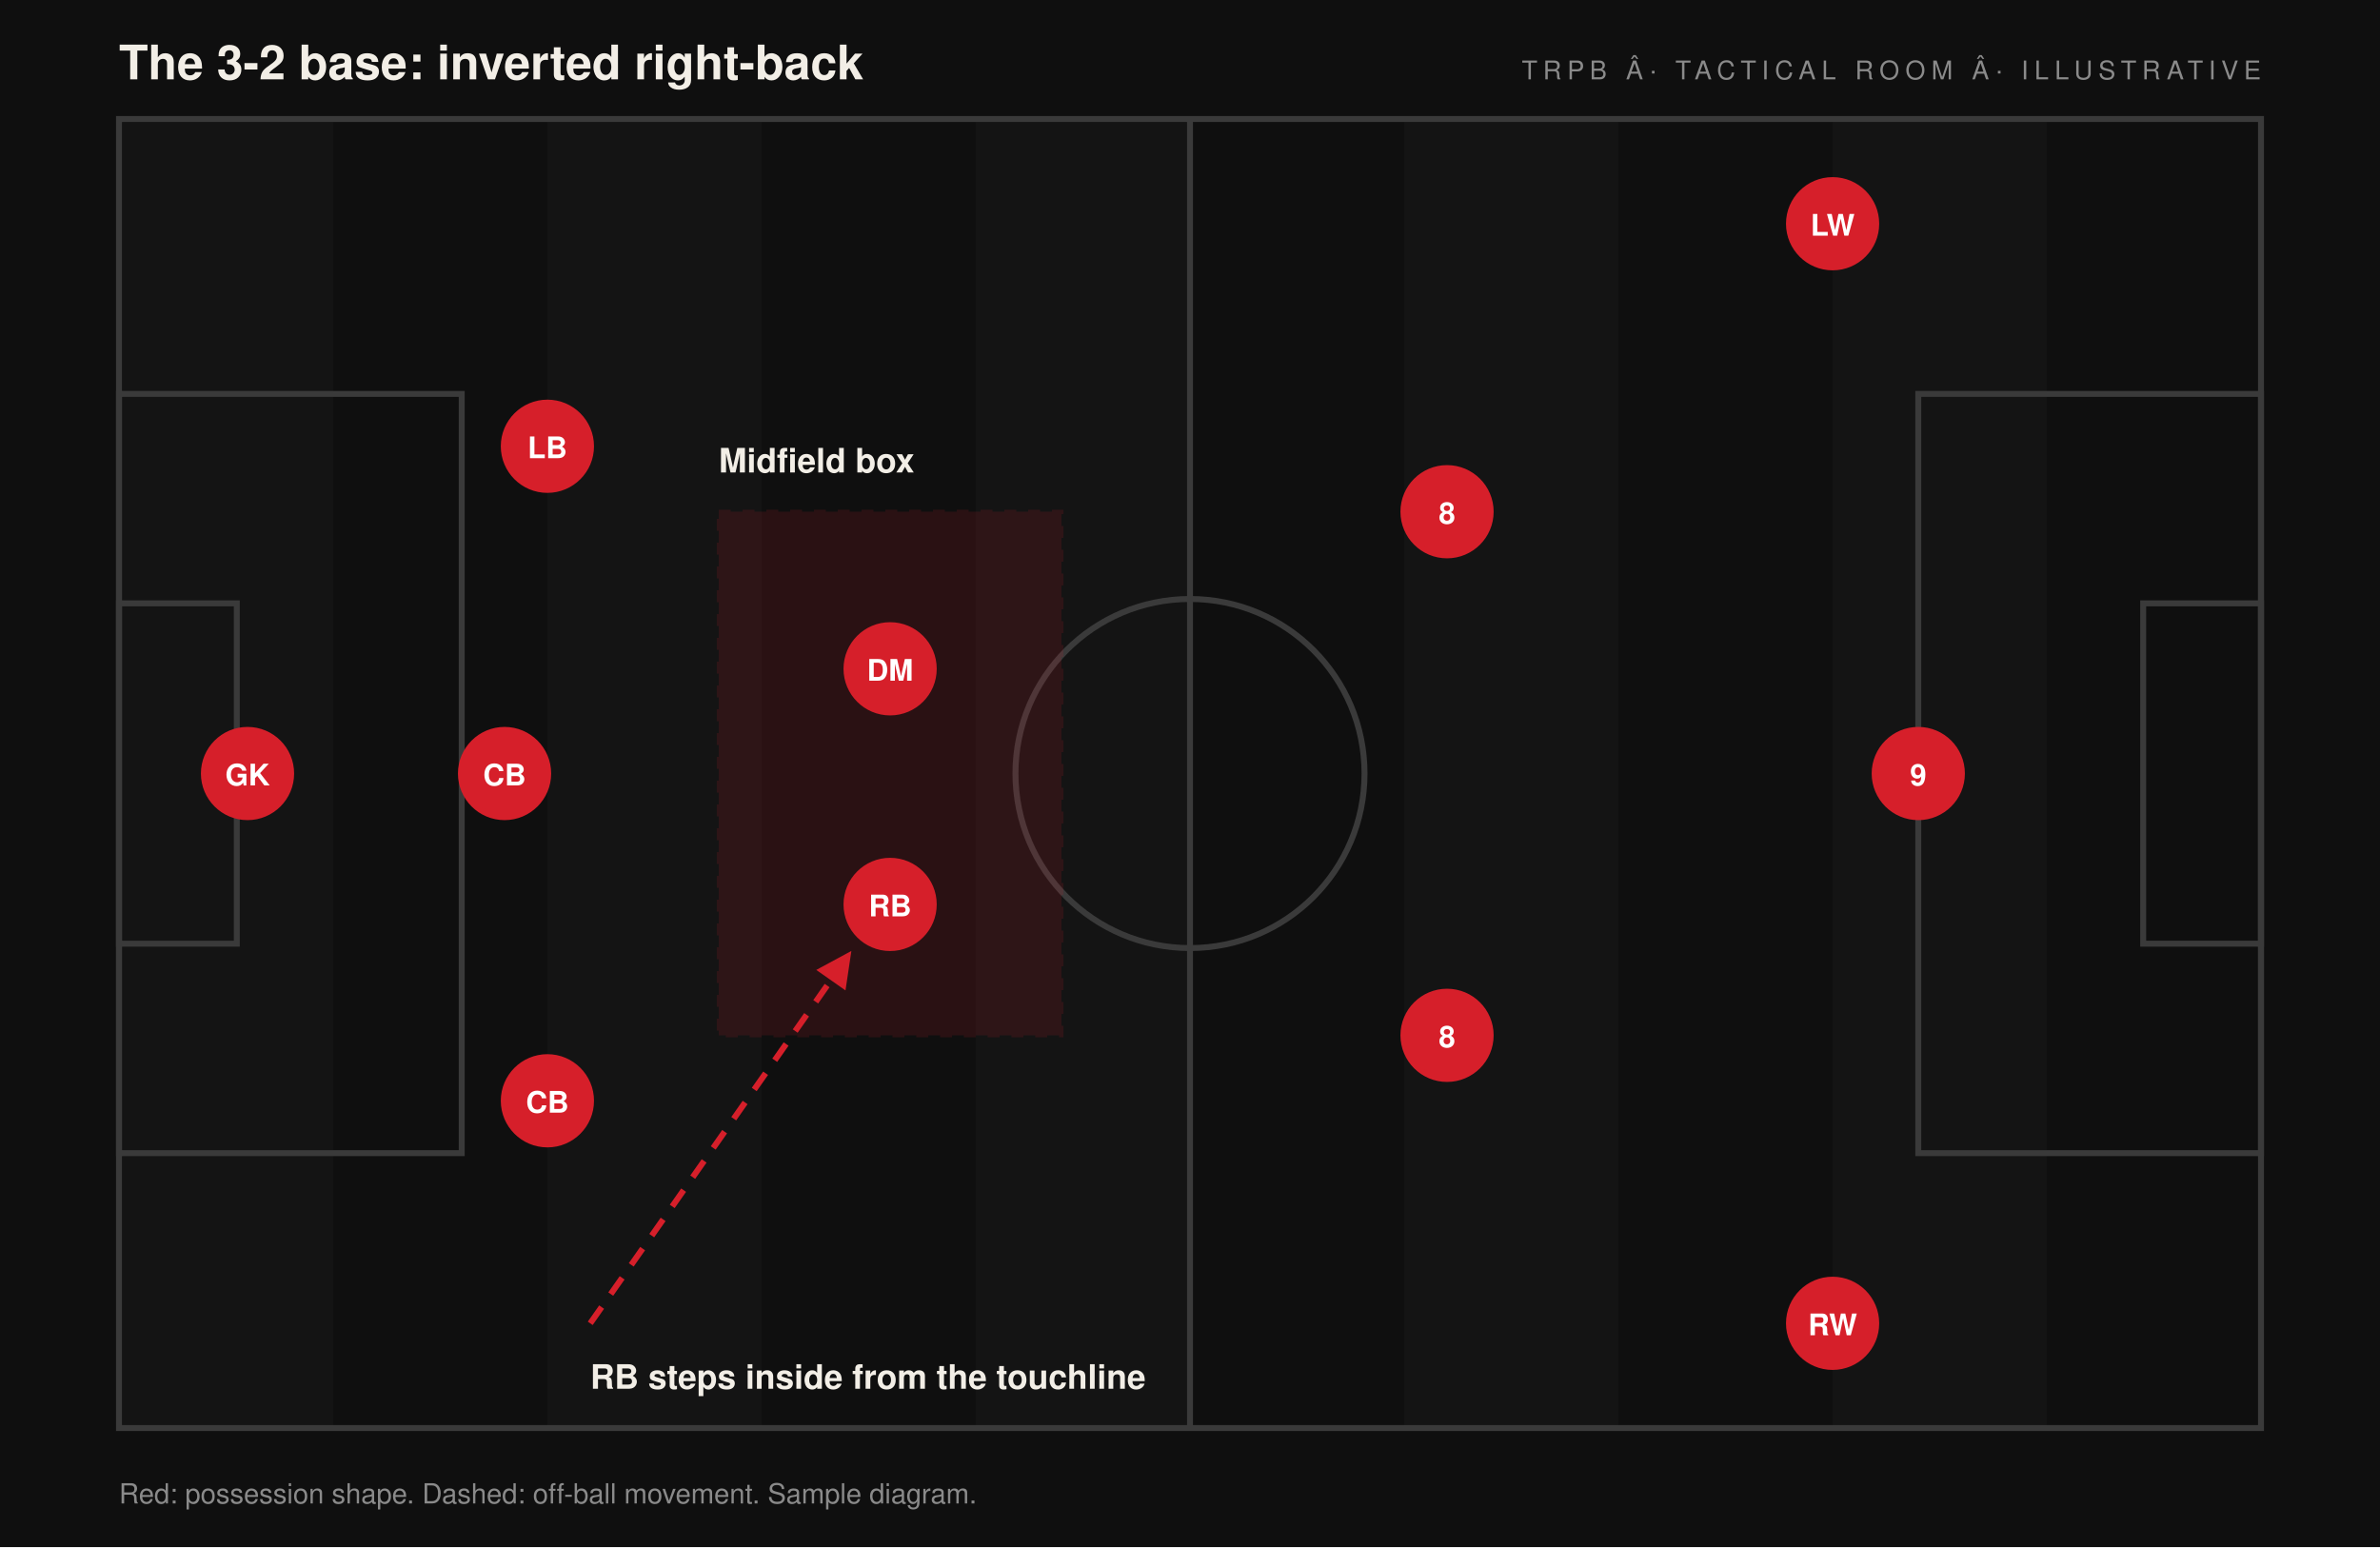
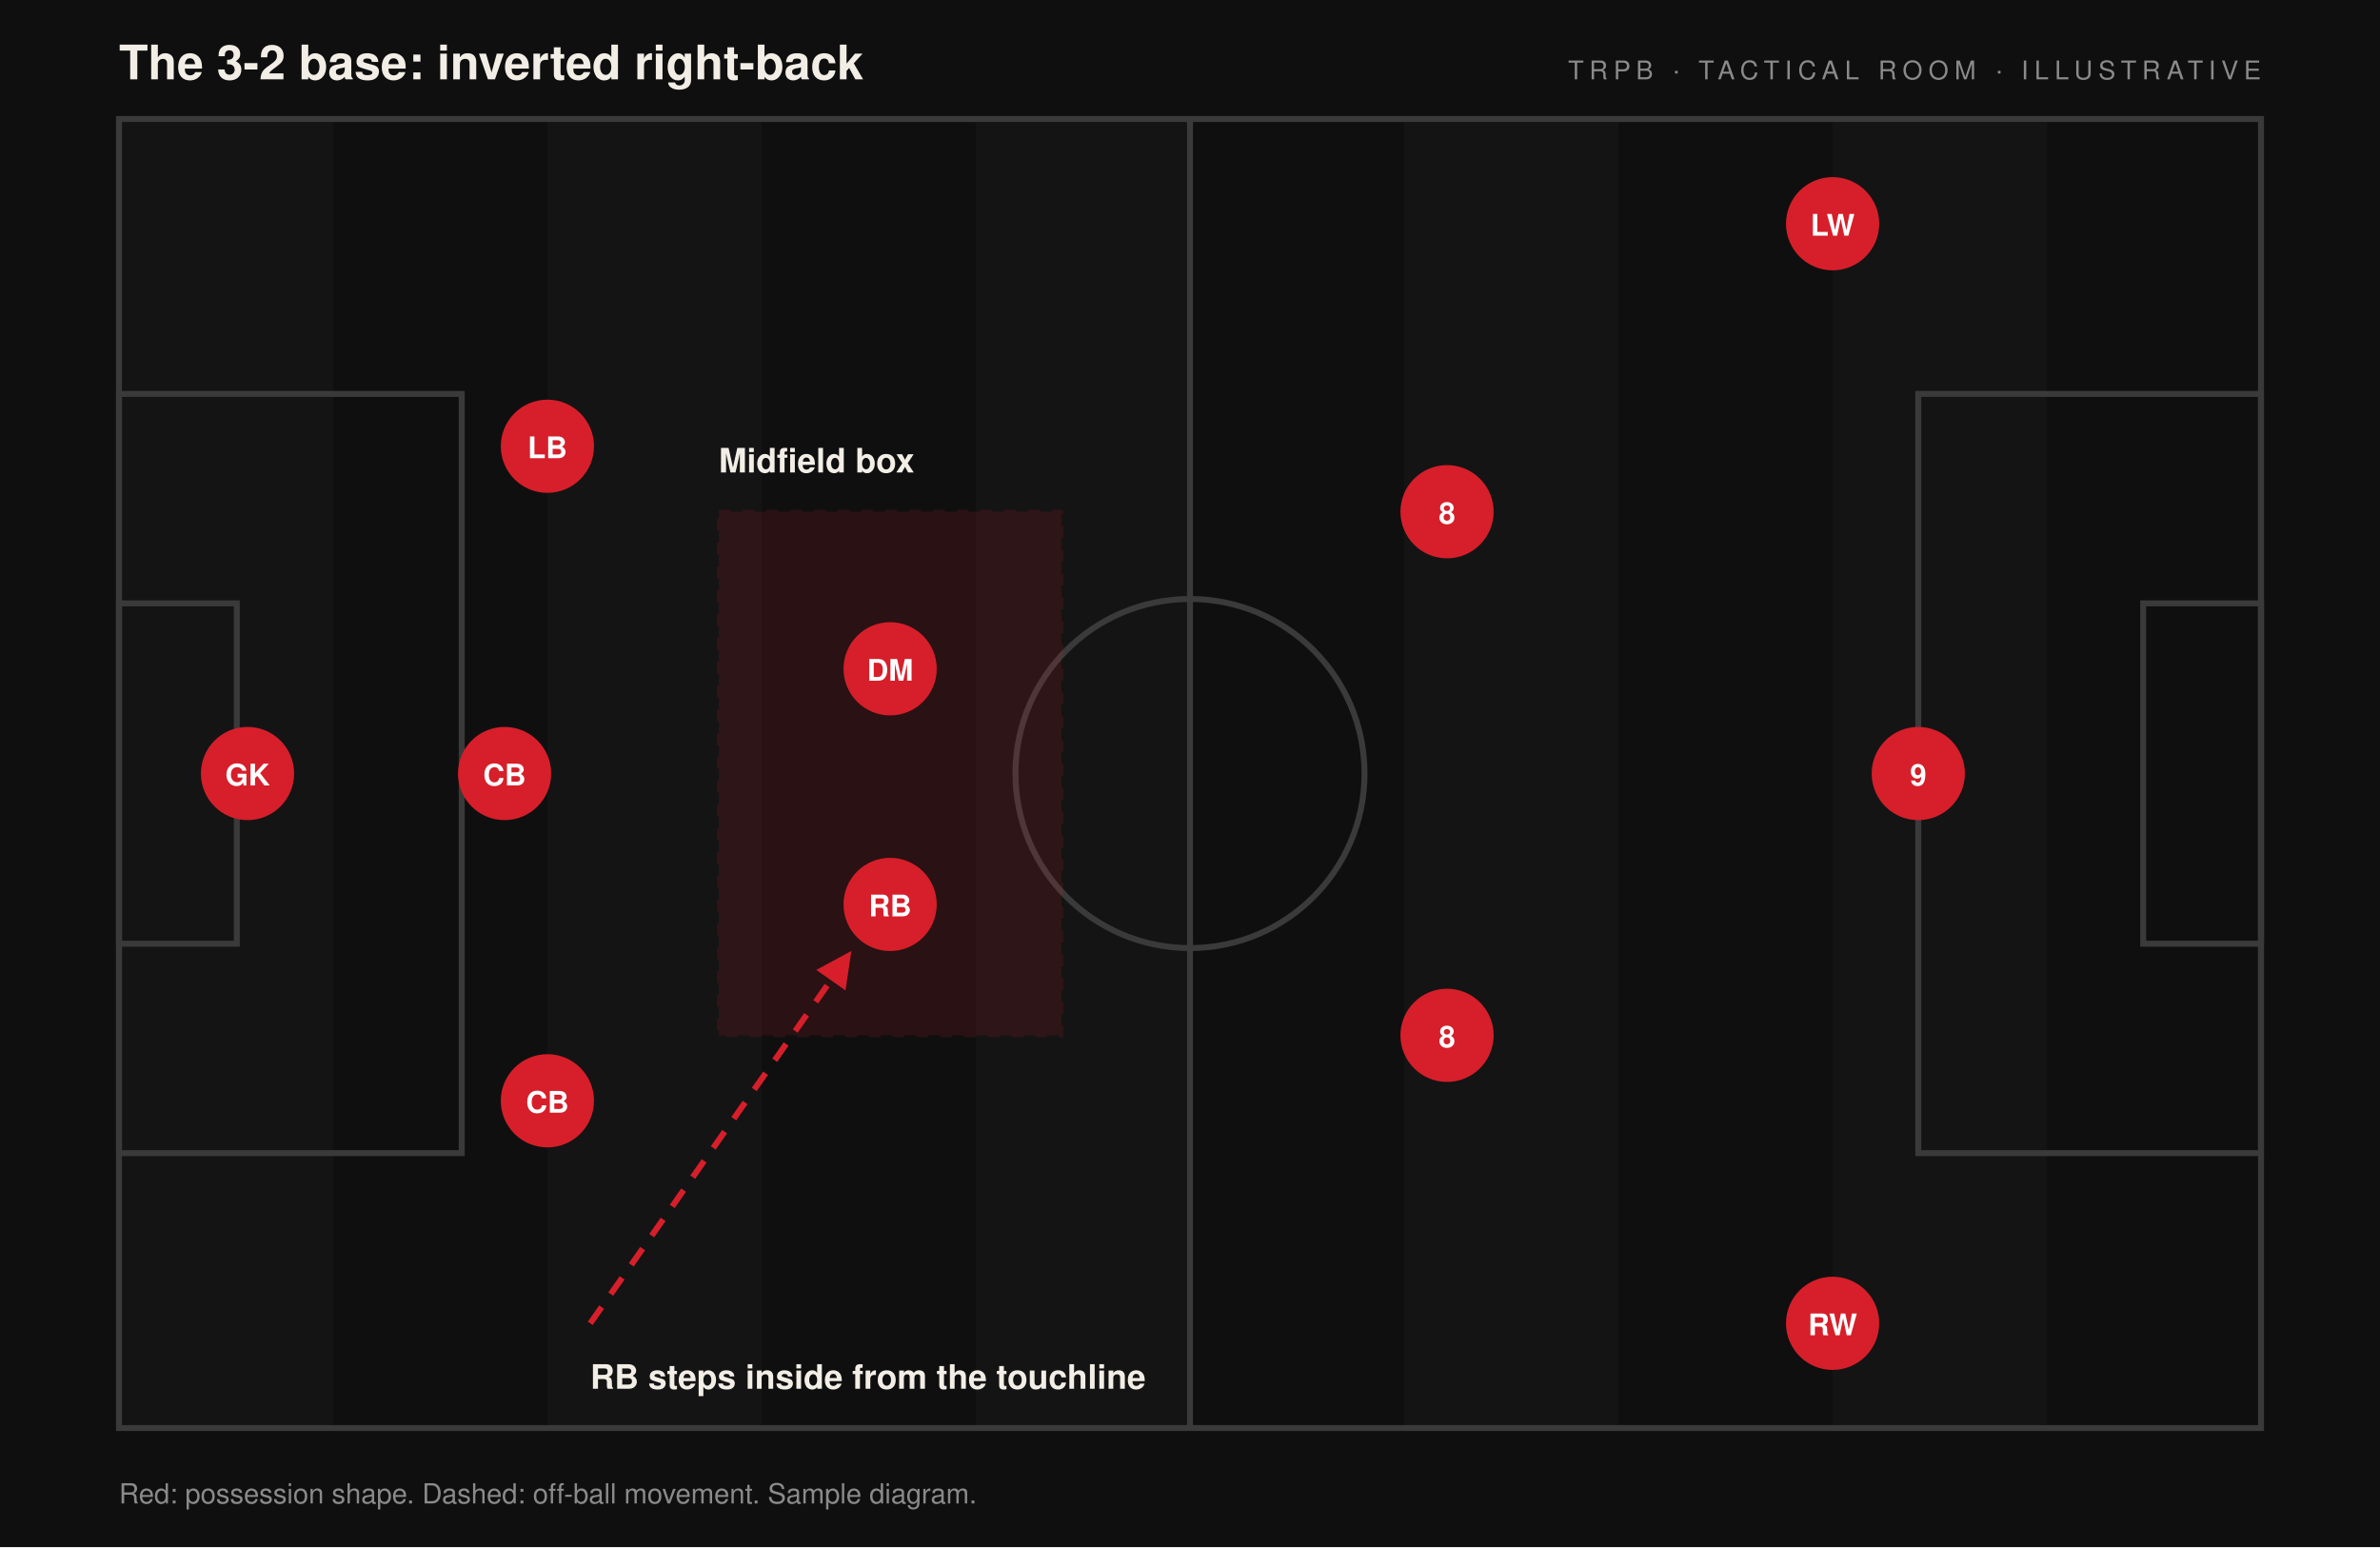
<svg xmlns="http://www.w3.org/2000/svg" viewBox="0 0 1200 780" role="img" aria-label="The 3-2 base: inverted right-back">
  <defs>
    <marker id="ah-b" viewBox="0 0 10 10" refX="8" refY="5" markerWidth="6" markerHeight="6" orient="auto-start-reverse">
      <path d="M0 0L10 5L0 10z" fill="#f2eee6" />
    </marker>
    <marker id="ah-r" viewBox="0 0 10 10" refX="8" refY="5" markerWidth="6" markerHeight="6" orient="auto-start-reverse">
      <path d="M0 0L10 5L0 10z" fill="#d61f2a" />
    </marker>
  </defs>
  <rect width="1200" height="780" fill="#0f0f0f" />
  <rect x="60.0" y="60" width="108.0" height="660" fill="#141414" />
  <rect x="276.0" y="60" width="108.0" height="660" fill="#141414" />
  <rect x="492.0" y="60" width="108.0" height="660" fill="#141414" />
  <rect x="708.0" y="60" width="108.0" height="660" fill="#141414" />
  <rect x="924.0" y="60" width="108.0" height="660" fill="#141414" />
  <rect x="60" y="60" width="1080" height="660" fill="none" stroke="#3a3a3a" stroke-width="3" />
  <line x1="600.0" y1="60" x2="600.0" y2="720" fill="none" stroke="#3a3a3a" stroke-width="3" />
  <circle cx="600.0" cy="390.0" r="88" fill="none" stroke="#3a3a3a" stroke-width="3" />
  <rect x="60" y="198.6" width="172.8" height="382.8" fill="none" stroke="#3a3a3a" stroke-width="3" />
  <rect x="967.2" y="198.6" width="172.8" height="382.8" fill="none" stroke="#3a3a3a" stroke-width="3" />
  <rect x="60" y="304.2" width="59.4" height="171.6" fill="none" stroke="#3a3a3a" stroke-width="3" />
  <rect x="1080.6" y="304.2" width="59.4" height="171.6" fill="none" stroke="#3a3a3a" stroke-width="3" />
  <rect x="362.4" y="258.0" width="172.8" height="264.0" fill="#d61f2a" opacity="0.14" stroke="#d61f2a" stroke-dasharray="6 6" stroke-width="2" />
  <circle cx="124.8" cy="390.0" r="22" fill="#d61f2a" stroke="#d61f2a" stroke-width="3" />
  <text x="124.8" y="396.0" text-anchor="middle" font-family="Helvetica Neue,Helvetica,Arial,sans-serif" font-size="15" font-weight="700" fill="#fff">GK</text>
  <circle cx="276.0" cy="225.0" r="22" fill="#d61f2a" stroke="#d61f2a" stroke-width="3" />
  <text x="276.0" y="231.0" text-anchor="middle" font-family="Helvetica Neue,Helvetica,Arial,sans-serif" font-size="15" font-weight="700" fill="#fff">LB</text>
  <circle cx="254.4" cy="390.0" r="22" fill="#d61f2a" stroke="#d61f2a" stroke-width="3" />
  <text x="254.4" y="396.0" text-anchor="middle" font-family="Helvetica Neue,Helvetica,Arial,sans-serif" font-size="15" font-weight="700" fill="#fff">CB</text>
  <circle cx="276.0" cy="555.0" r="22" fill="#d61f2a" stroke="#d61f2a" stroke-width="3" />
  <text x="276.0" y="561.0" text-anchor="middle" font-family="Helvetica Neue,Helvetica,Arial,sans-serif" font-size="15" font-weight="700" fill="#fff">CB</text>
  <circle cx="448.8" cy="337.2" r="22" fill="#d61f2a" stroke="#d61f2a" stroke-width="3" />
  <text x="448.8" y="343.2" text-anchor="middle" font-family="Helvetica Neue,Helvetica,Arial,sans-serif" font-size="15" font-weight="700" fill="#fff">DM</text>
  <circle cx="448.8" cy="456.0" r="22" fill="#d61f2a" stroke="#d61f2a" stroke-width="3" />
  <text x="448.8" y="462.0" text-anchor="middle" font-family="Helvetica Neue,Helvetica,Arial,sans-serif" font-size="15" font-weight="700" fill="#fff">RB</text>
  <line x1="297.6" y1="667.2" x2="427.2" y2="482.4" stroke="#d61f2a" stroke-width="3" stroke-dasharray="10 8" marker-end="url(#ah-r)" />
  <circle cx="729.6" cy="258.0" r="22" fill="#d61f2a" stroke="#d61f2a" stroke-width="3" />
  <text x="729.6" y="264.0" text-anchor="middle" font-family="Helvetica Neue,Helvetica,Arial,sans-serif" font-size="15" font-weight="700" fill="#fff">8</text>
  <circle cx="729.6" cy="522.0" r="22" fill="#d61f2a" stroke="#d61f2a" stroke-width="3" />
  <text x="729.6" y="528.0" text-anchor="middle" font-family="Helvetica Neue,Helvetica,Arial,sans-serif" font-size="15" font-weight="700" fill="#fff">8</text>
  <circle cx="924.0" cy="112.8" r="22" fill="#d61f2a" stroke="#d61f2a" stroke-width="3" />
  <text x="924.0" y="118.8" text-anchor="middle" font-family="Helvetica Neue,Helvetica,Arial,sans-serif" font-size="15" font-weight="700" fill="#fff">LW</text>
  <circle cx="967.2" cy="390.0" r="22" fill="#d61f2a" stroke="#d61f2a" stroke-width="3" />
  <text x="967.2" y="396.0" text-anchor="middle" font-family="Helvetica Neue,Helvetica,Arial,sans-serif" font-size="15" font-weight="700" fill="#fff">9</text>
  <circle cx="924.0" cy="667.2" r="22" fill="#d61f2a" stroke="#d61f2a" stroke-width="3" />
  <text x="924.0" y="673.2" text-anchor="middle" font-family="Helvetica Neue,Helvetica,Arial,sans-serif" font-size="15" font-weight="700" fill="#fff">RW</text>
  <text x="362.4" y="238.2" text-anchor="start" font-family="Helvetica Neue,Helvetica,Arial,sans-serif" font-size="17" font-weight="600" fill="#f2eee6">Midfield box</text>
  <text x="297.6" y="700.2" text-anchor="start" font-family="Helvetica Neue,Helvetica,Arial,sans-serif" font-size="17" font-weight="600" fill="#f2eee6">RB steps inside from the touchline</text>
  <text x="60" y="40" font-family="Helvetica Neue,Helvetica,Arial,sans-serif" font-size="24" font-weight="700" fill="#f2eee6">The 3-2 base: inverted right-back</text>
-   <text x="1140" y="40" text-anchor="end" font-family="Helvetica Neue,Helvetica,Arial,sans-serif" font-size="13" letter-spacing="3" fill="#8a8a8a">TRPB Â· TACTICAL ROOM Â· ILLUSTRATIVE</text>
+   <text x="1140" y="40" text-anchor="end" font-family="Helvetica Neue,Helvetica,Arial,sans-serif" font-size="13" letter-spacing="3" fill="#8a8a8a">TRPB · TACTICAL ROOM · ILLUSTRATIVE</text>
  <text x="60" y="758" font-family="Helvetica Neue,Helvetica,Arial,sans-serif" font-size="14" fill="#8a8a8a">Red: possession shape. Dashed: off-ball movement. Sample diagram.</text>
</svg>
